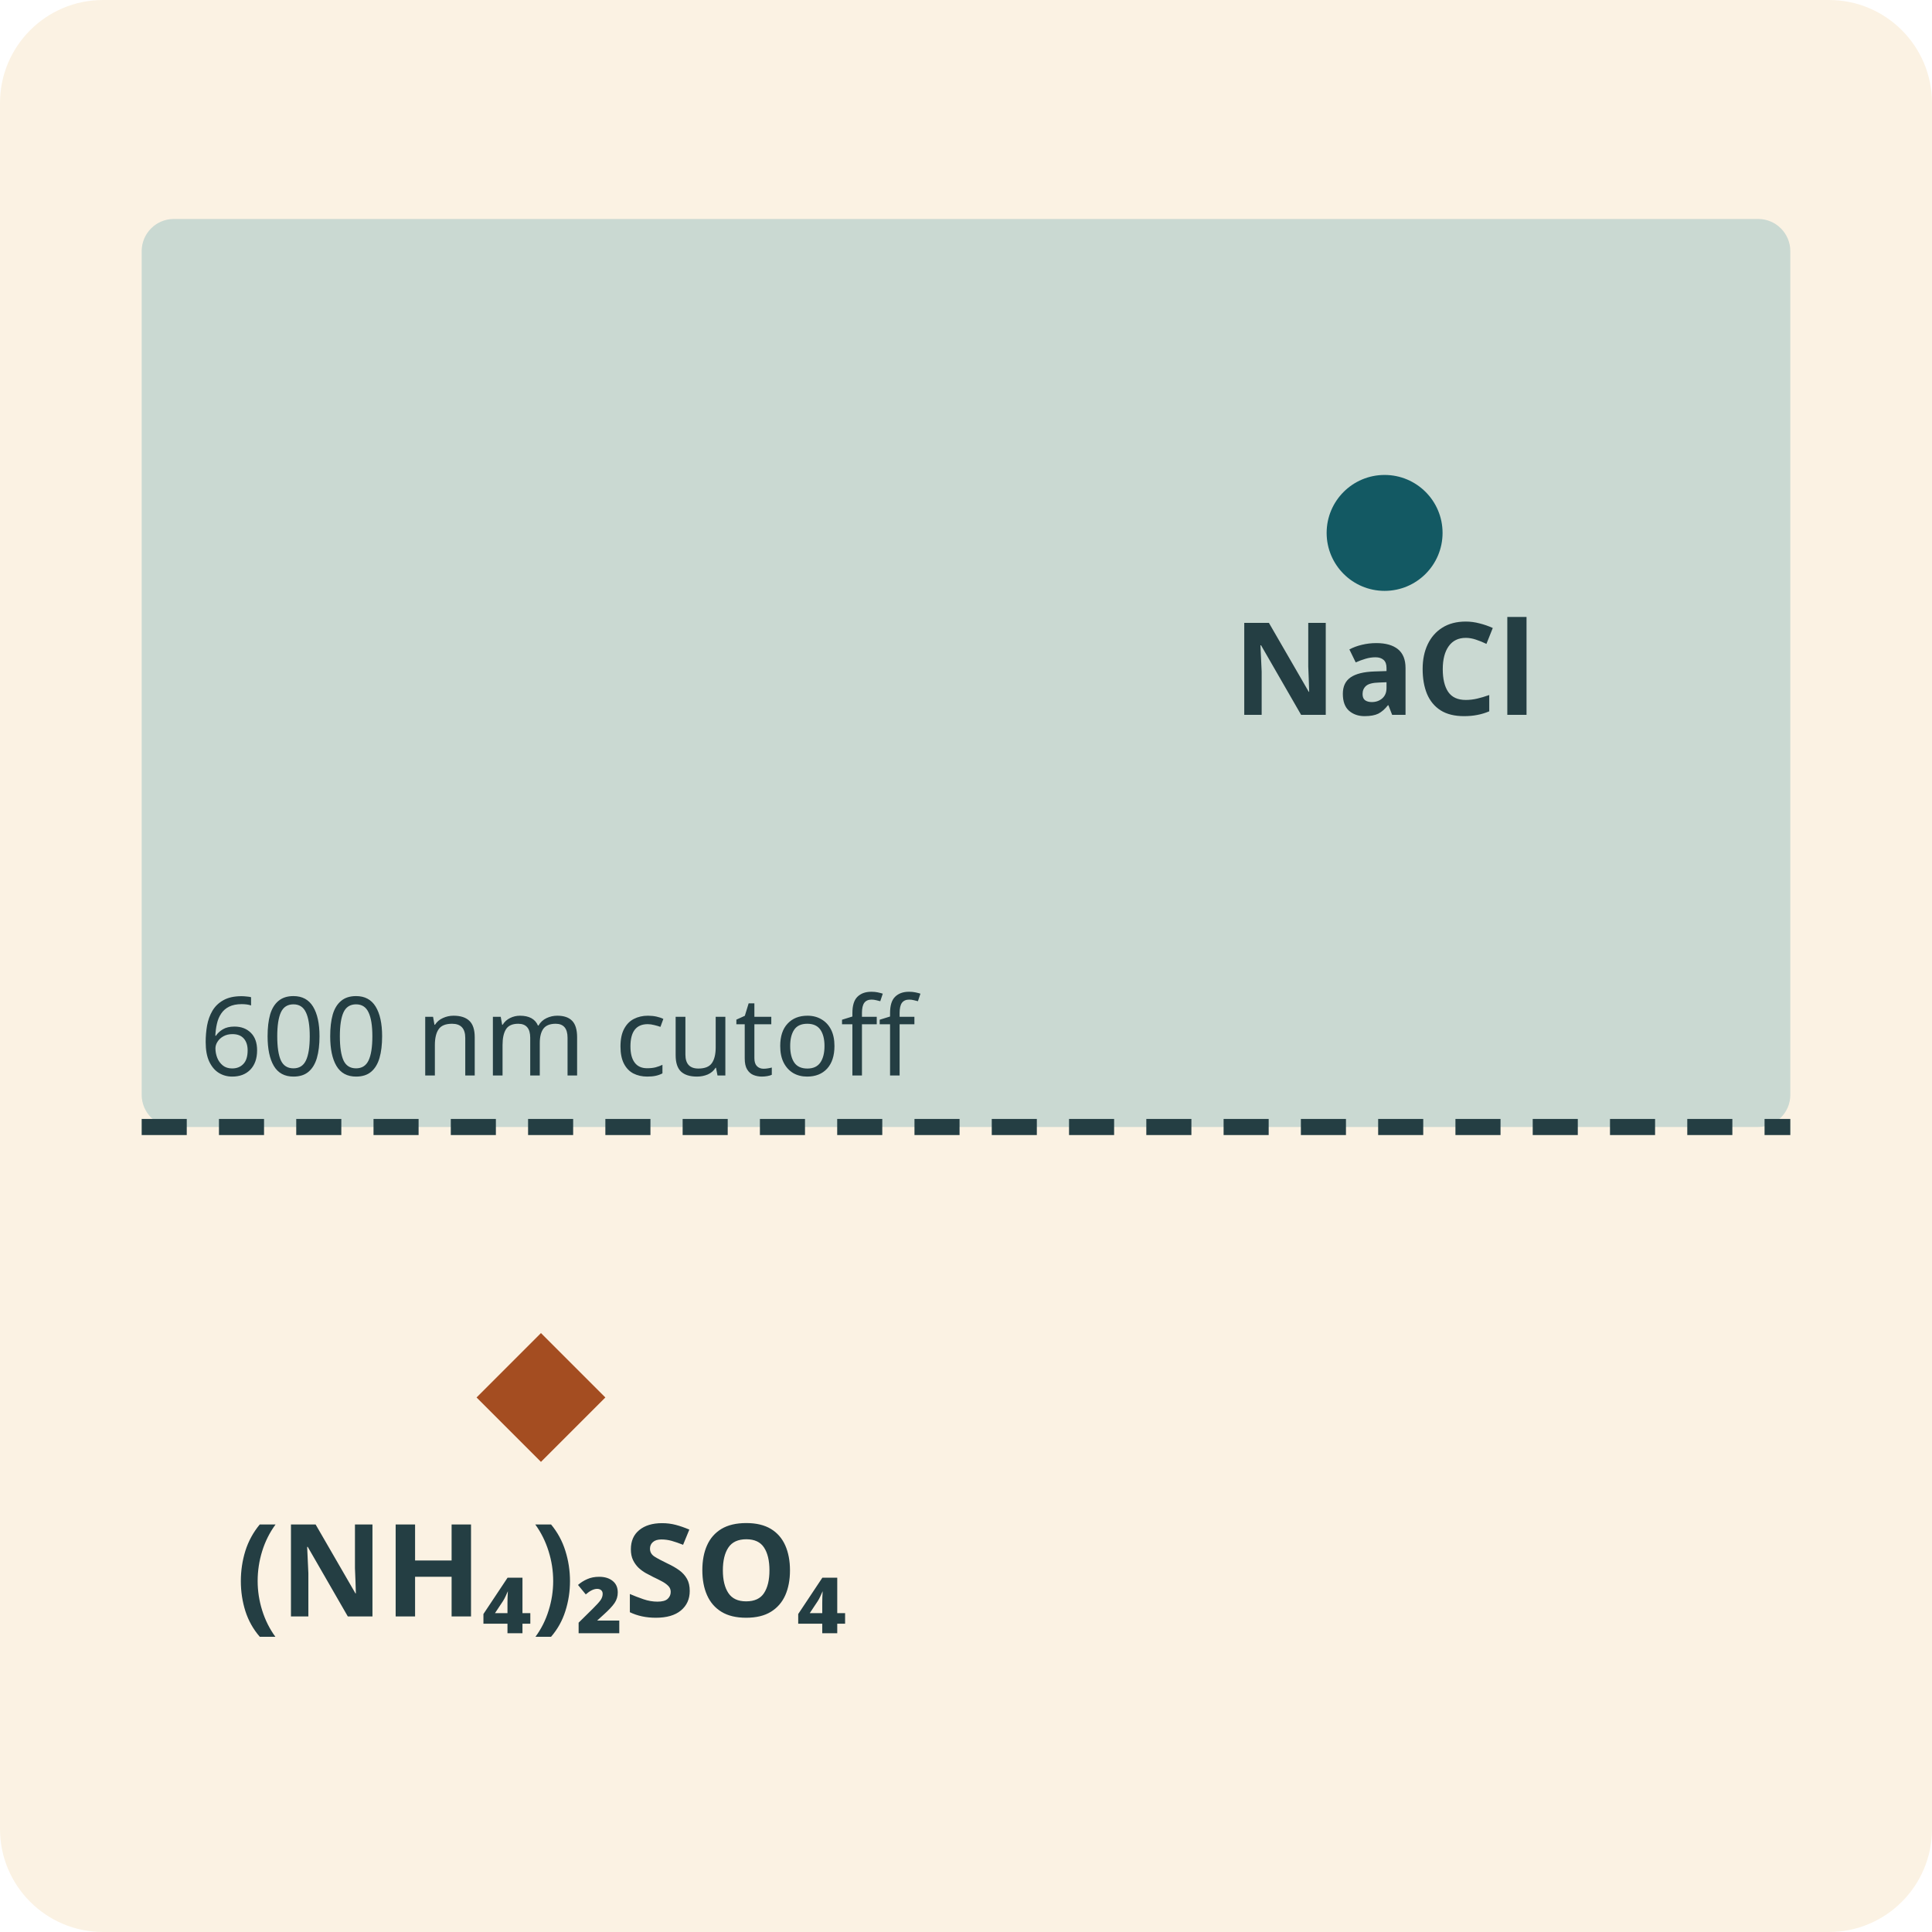
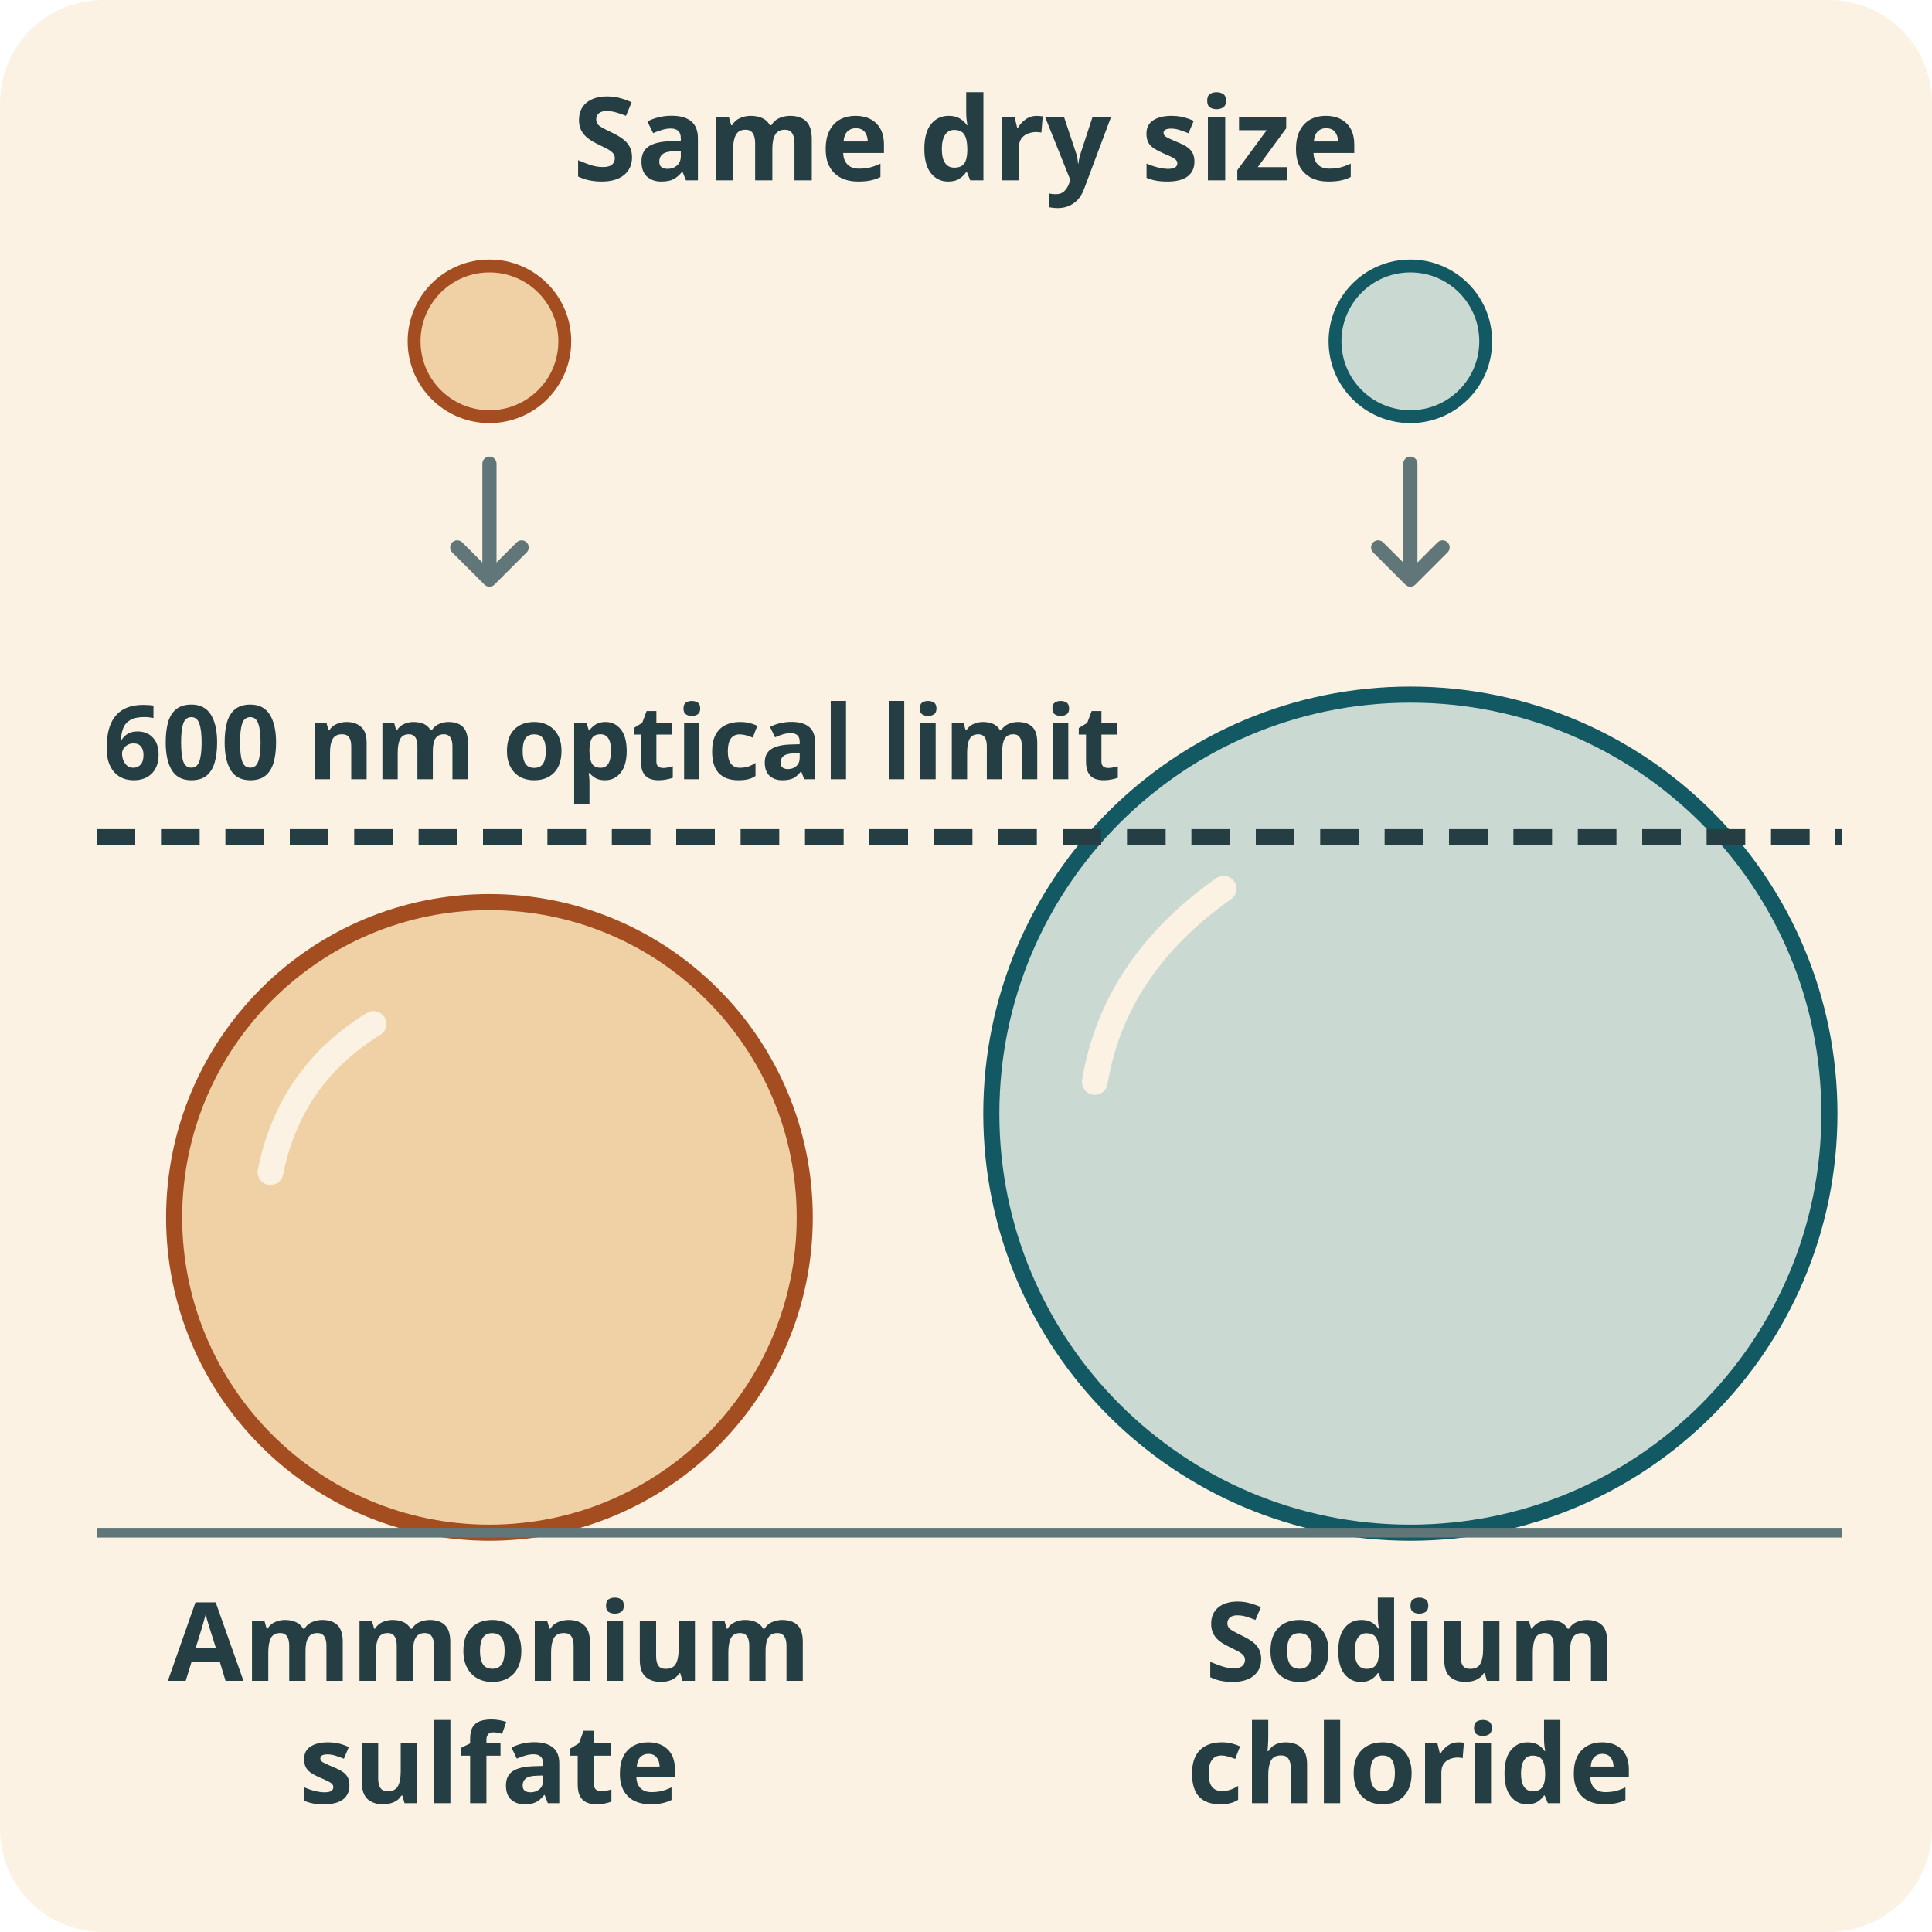
<svg xmlns="http://www.w3.org/2000/svg" width="3in" height="3in" viewBox="0 0 300 300" role="img" aria-labelledby="title desc">
  <rect width="300" height="300" rx="16" fill="#fbf2e3" />
-   <rect x="22" y="34" width="256" height="141" rx="5" fill="#cad9d2" />
-   <path d="M22 175H278" fill="none" stroke="#243e43" stroke-width="2.5" stroke-dasharray="7 5" />
-   <g font-family="sans-serif" fill="#243e43">
-     <text x="31" y="167" font-size="17">600 nm cutoff</text>
-     <circle cx="215" cy="82.75" r="9" fill="#135963" />
-     <text x="215" y="111" text-anchor="middle" font-size="20" font-weight="bold">NaCl</text>
-     <path d="m84 207 10 10-10 10-10-10z" fill="#a44d21" />
-     <text x="84" y="251" text-anchor="middle" font-size="20" font-weight="bold">(NH₄)₂SO₄</text>
+   <g font-family="sans-serif" text-anchor="middle" fill="#243e43">
+     <text x="150" y="28" font-size="18" font-weight="bold">Same dry size</text>
+     <circle cx="76" cy="53" r="11.7" fill="#efd1a5" stroke="#a44d21" stroke-width="2" />
+     <circle cx="219" cy="53" r="11.7" fill="#cad9d2" stroke="#135963" stroke-width="2" />
+     <path d="M76 72v18m-5-5 5 5 5-5 M219 72v18m-5-5 5 5 5-5" fill="none" stroke="#617679" stroke-width="2.2" stroke-linecap="round" stroke-linejoin="round" />
+     <circle cx="76" cy="189.04" r="48.96" fill="#efd1a5" stroke="#a44d21" stroke-width="2.5" />
+     <circle cx="219" cy="172.93" r="65.07" fill="#cad9d2" stroke="#135963" stroke-width="2.5" />
+     <path d="M42 182q3-15 16-23 M170 168q3-18 20-30" fill="none" stroke="#fbf2e3" stroke-width="4" stroke-linecap="round" />
+     <path d="M15 238h271" fill="none" stroke="#617679" stroke-width="1.5" />
+     <path d="M15 130h271" fill="none" stroke="#243e43" stroke-width="2.5" stroke-dasharray="6 4" />
+     <text x="16" y="121" text-anchor="start" font-size="16" font-weight="bold">600 nm optical limit</text>
+     <g font-size="17" font-weight="bold">
+       <text x="76" y="261">Ammonium<tspan x="76" dy="19"> sulfate</tspan>
+       </text>
+       <text x="219" y="261">Sodium<tspan x="219" dy="19"> chloride</tspan>
+       </text>
+     </g>
  </g>
</svg>
